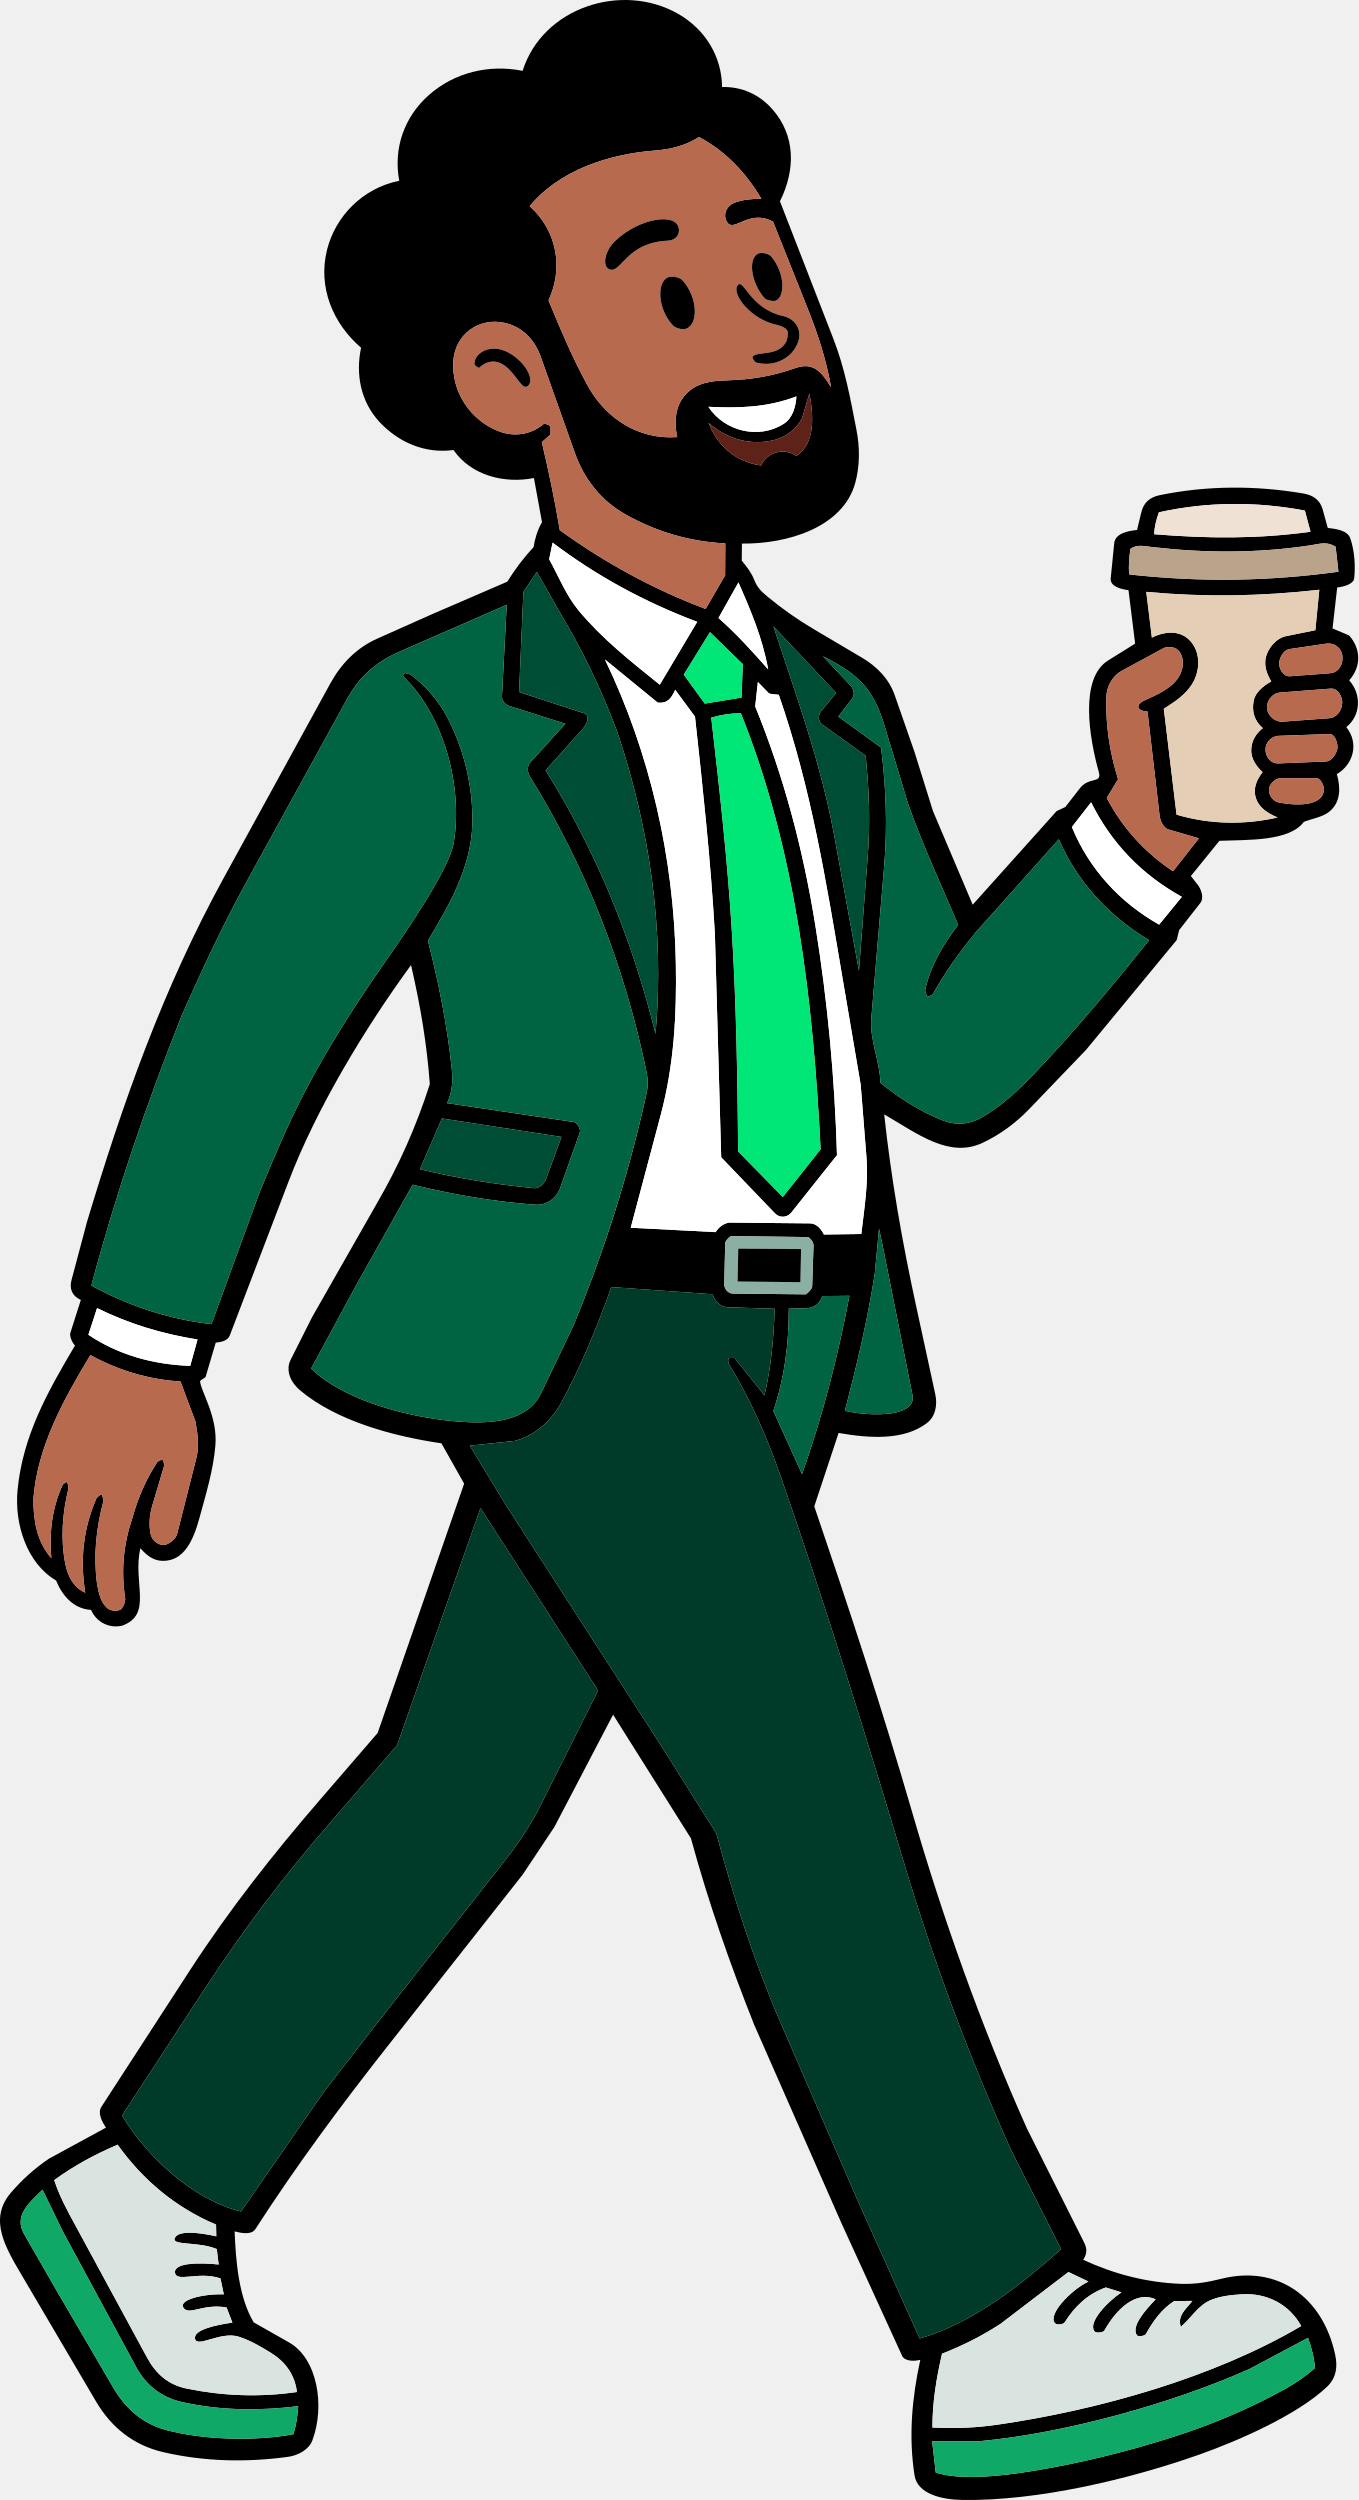
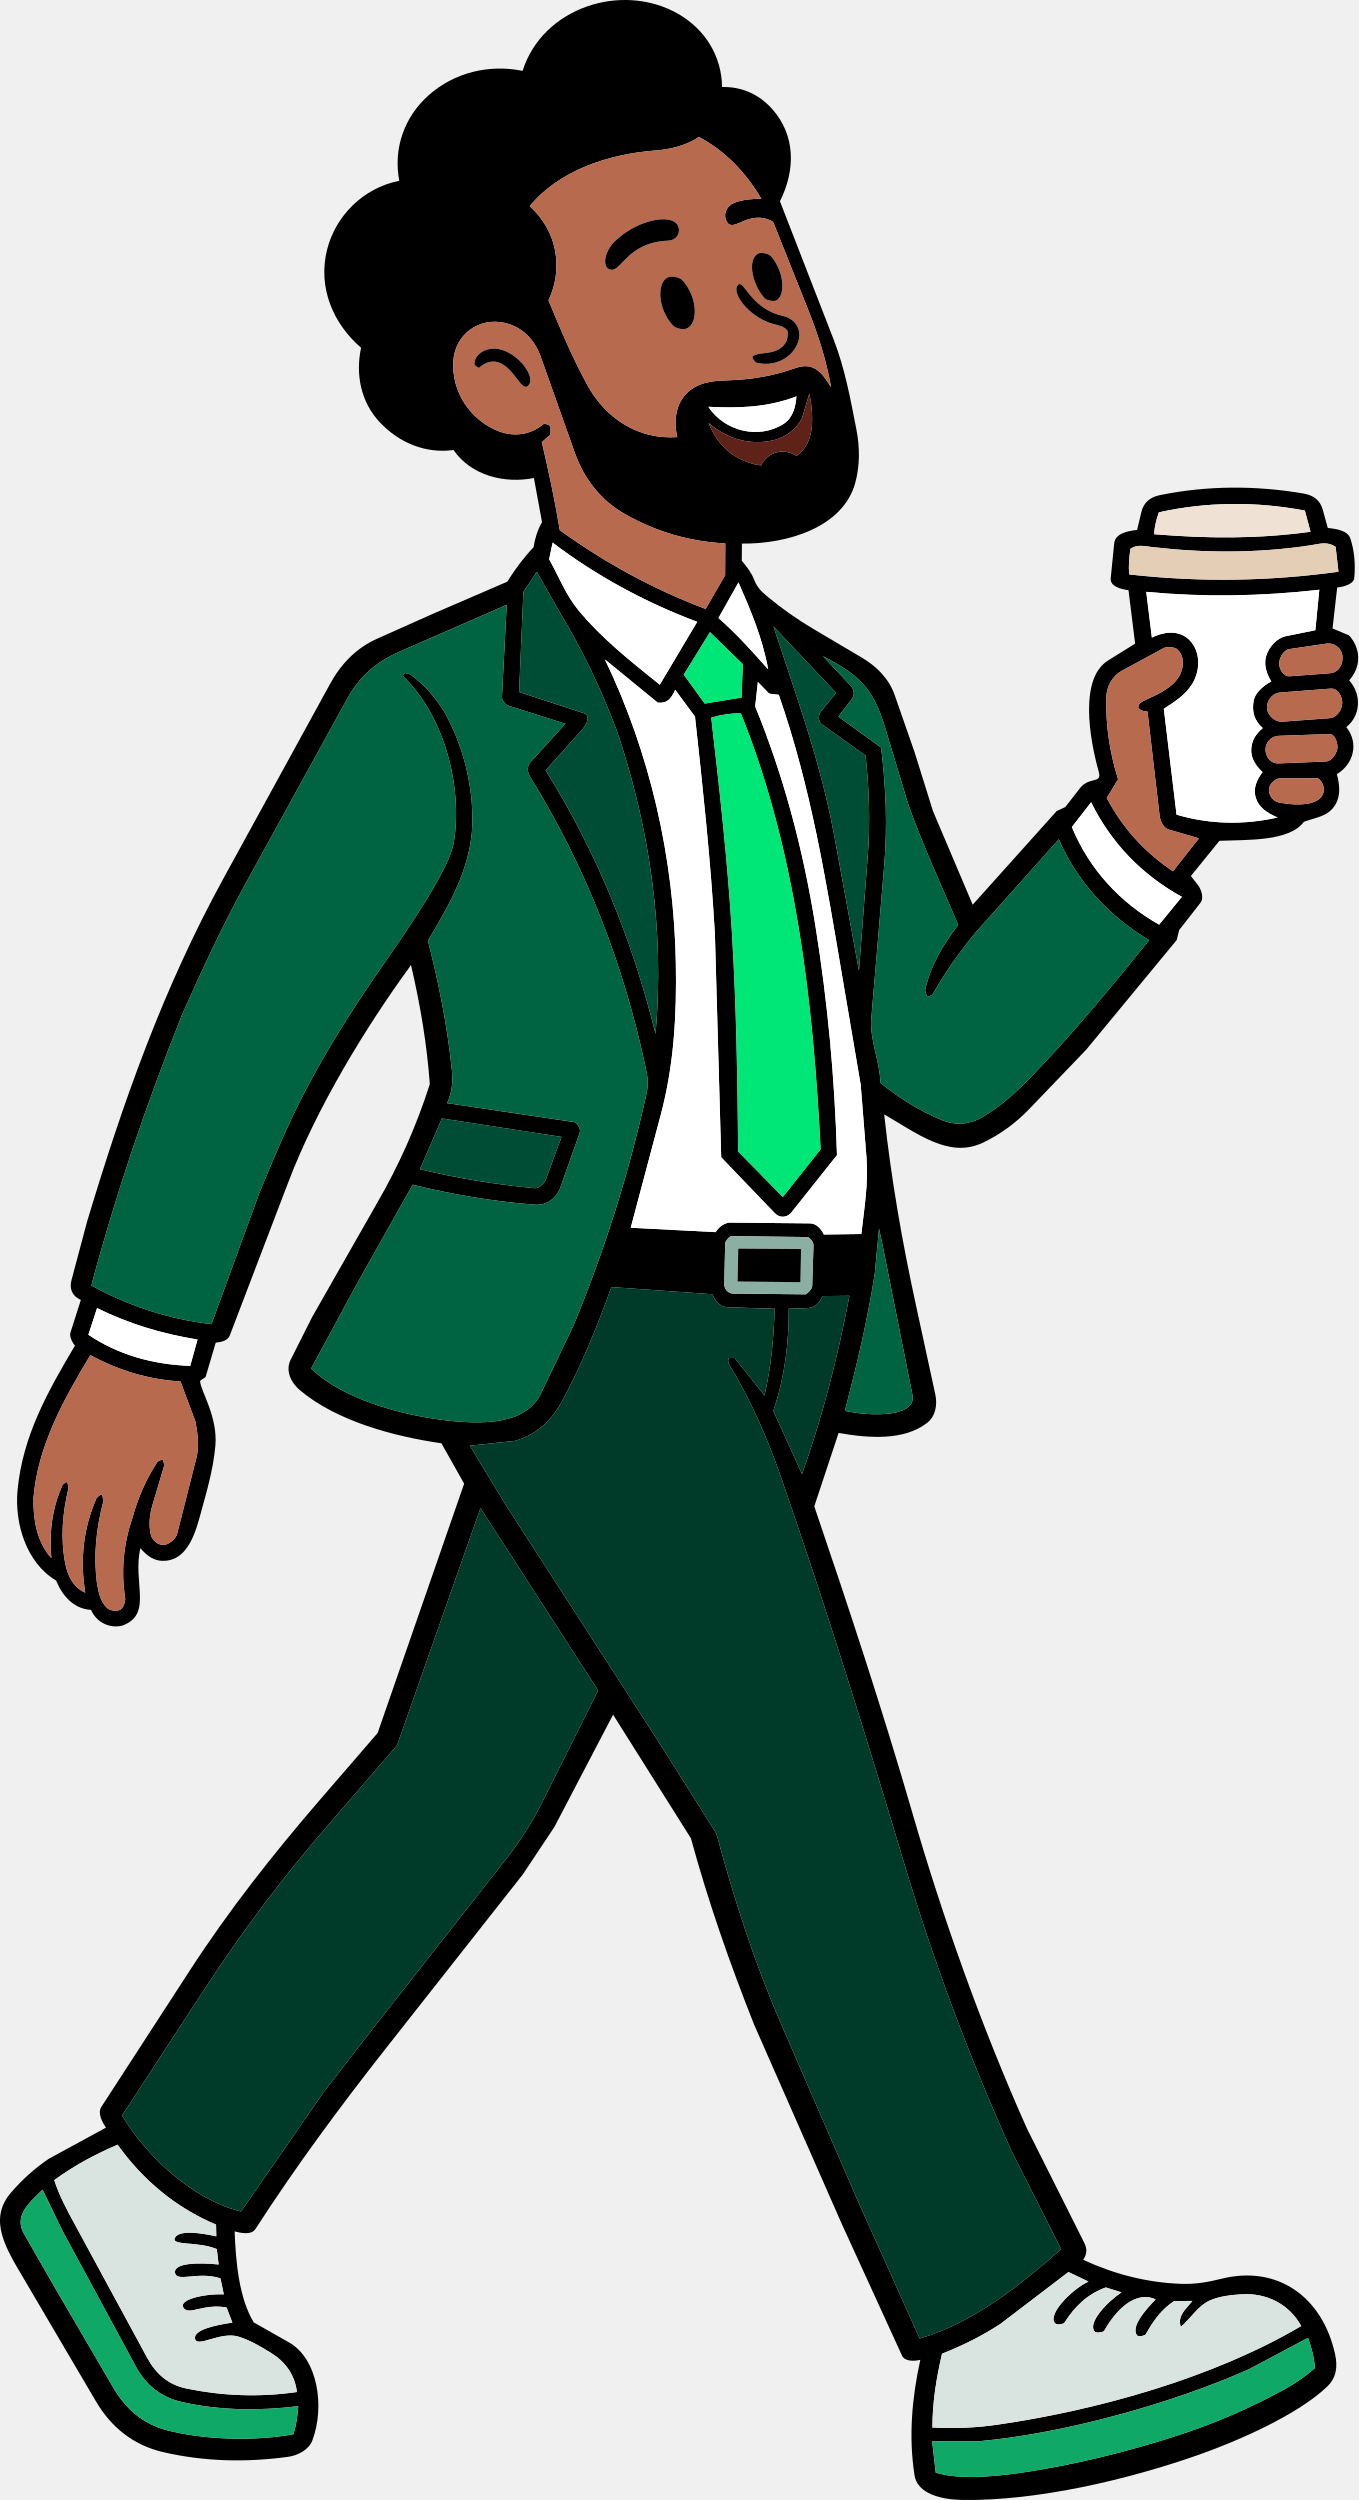
<svg xmlns="http://www.w3.org/2000/svg" id="P03" viewBox="0 0 739.49 1361.15">
  <defs>
    <style>
      .cls-1 {
        fill: #fff;
      }
    </style>
  </defs>
  <g id="Character_03" data-name="Character 03">
    <g>
      <path d="M497.92,1347.69c-3.27-21.05-1.42-41.96,3.15-62.88-3.16.87-8.47.96-9.92-2.2l-32.93-71.99-47.63-108.29c-13.31-33.53-24.92-66.69-34.4-101.42l-42.39-67.34-31.94,61.11-17.25,25.92-73.91,93.88c-25.44,32.32-49.42,64.7-71.65,99.17-2.13,3.3-7.67,2.23-11.31,1.25.64,16.43,2.29,36.04,10.4,49.54l19.27,10.94c15.49,8.8,19.66,34.76,12.63,53.4-1.84,4.9-7.76,8.12-13.14,8.86-22.73,3.12-45.81,2.62-68.08-2.56-16.23-3.78-28.25-13.5-36.55-27.6l-39.56-67.25c-9.43-16.02-19.42-31.73-6.69-46.48,6.11-7.08,12.82-13.14,20.61-18.42l31.07-16.92c-2.41-3.59-4.6-8.08-2.49-11.34l48.01-74.03c21.58-33.27,45.47-63.57,71.32-93.51l31.07-35.99,47.1-135.74-12.38-21.98c-26.13-3.79-57.07-12.11-77.01-28.89-4.88-4.11-8.09-10.61-5.04-16.67l11.68-23.2,35.21-61.8c12.08-20.83,21.5-42.03,28.85-64.99-1.64-22.02-5.03-42.3-10.23-64.84-25.33,34.7-51.5,78.1-66.67,117.83l-32.03,83.89c-1.02,2.64-4.28,3.57-7.64,3.88l-5.46,18.49c-.24.79-3.11,1.8-3.05,2.57.46,5.63,9.69,19.25,8.32,35.04-1.19,13.62-5.13,26.3-8.68,39.36-3.25,11.97-8.3,23.49-19.95,23.34-4.74-.05-8.41-2.54-12.22-6.89-4.28,18.96,6.99,36.02-9.89,42.17-6.85,1.61-13.88-1.67-16.95-8.58-9.45-.57-15.59-7.6-19.04-16-15.97-9.42-22.74-30.85-20.97-49.25,2.85-29.73,16.53-53.78,31.27-78.68-1.56-1.64-3.1-5.12-2.52-6.92l5.71-17.92c-4.83-2.13-6.32-6.14-5.12-10.68l8.47-31.82c19.68-65.47,41.37-126.95,74.45-187.29l57.94-105.7c6.02-10.99,14.41-19.55,25.62-24.55l30.42-13.57,40.38-17.43c4.23-6.77,8.95-13.12,14.32-18.77.65-4.47,2.22-9.6,4.6-13.66l-4.4-24.02c-16.09,3.15-34.08-1.29-43.79-15.25-15.39,2.08-29.73-4.05-40.15-15.13-10.48-11.14-13.21-26.3-10.17-40.56-15.01-12.91-23.79-32.64-18.46-53.6,4.52-17.74,19.1-33.27,39.24-37.3-3.29-17.62,2.67-34.69,16.02-46.57,14.03-12.49,33-16.96,51.15-13.28,10.88-34.56,54.08-48.46,84.56-31.11,14.83,8.45,23.81,23.09,24.05,39.91,10.82-.27,20.23,4.06,27.26,11.97,12.71,14.29,12.86,32.96,4.24,50.24l29.16,75.07c6.27,16.15,9.24,32.63,12.53,49.55,1.85,9.52,1.83,19.58-.72,28.8-6.66,24.09-36.82,33.24-61.67,32.95l-.09,9.31c2.85,3.44,5.3,6.62,6.8,10.48,1.69,4.37,4.21,6.62,7.68,9.48,7.9,6.49,15.82,12.06,24.69,17.31l26.31,15.56c8.02,4.75,14.65,11.41,17.77,20.33l10.83,31.07,10.02,32.09,21.63,50.98,45.72-50.97,4.71-2.21,7.95-10.22c5.09-6.53,12.13-2.23,10.27-8.88-5.22-18.72-10.58-50.94,5.07-60.69l14.72-9.17-3.61-29.11c-4.1-.52-10.13-1.97-9.68-6.51l1.9-18.99c.53-5.37,7.31-6.76,12.45-7.27l2.33-9.7c1.23-5.14,4.54-8.12,10.02-9.25,25.68-5.29,52.26-5.33,78.13-.92,5.44.92,9.15,3.58,10.56,8.66l2.78,10.08c4.67.56,10.82,1.35,12.31,5.79,2.24,6.68,2.85,14.55,2.09,21.64-.34,3.17-5.69,4.62-9.27,5.02l-2.53,22.3,8.98,3.77c6.49,7.1,6.8,17.07.09,24.46,6.91,7.8,6.27,19.22-1.56,25.47,7.07,8.89,3.81,20.31-5.16,25.61,2.05,7.05,2.32,15.38-4.29,20.57-3.67,2.88-9.32,3.71-13.66,5.41-7.98,10.78-30.77,9.71-45.98,10.32l-15.56,19.19,3.67,4.65c1.85,2.35,3.73,7.14,1.48,10.03l-11.49,14.7-1.37,5.47-49.26,59.68-30.89,32.18c-7.38,7.69-15.78,13.92-25.39,18.48-18.29,8.7-35.5-4.88-53.72-15.44,3.81,35.12,9.77,69.26,17.27,103.78l10.55,48.62c1.22,5.61.24,12-4.53,15.66-12.53,9.63-31.48,8.33-48.1,5.4l-13.25,39.96c18.86,55.45,37.11,110.66,53.45,167.05s37.4,115.87,62.26,171.54l31.08,61.98c1.64,3.27,2.05,5.93-.37,9.66,16.64,7.74,34.62,12.42,53.22,13.09,7.74.28,14.61-.9,21.89-2.73,30.79-7.74,55.3,9.93,62.06,41.22,1.4,6.49.77,12.57-4.36,17.48-15.77,15.11-47.76,29.29-69.7,37.03-38.59,13.6-88.07,25.25-128.77,24.67C512.73,1360.97,499.5,1357.9,497.92,1347.69ZM433.05,200.41c9.91-3.49,14.33,2.18,19.45,10.48-2.69-15.3-7.2-29-12.78-43l-18.81-47.17c-13.13-7.21-21.25,6.12-25.01.26-2.63-4.1-.17-9.06,4.08-10.64,4.48-1.65,8.99-2.03,14.53-2.15-8.16-13.82-19.19-25.79-33.93-33.6-7.32,4.74-15.39,6.71-24.27,7.39-24.94,1.93-52.03,10.81-67.92,30.29,14.86,13.31,18.51,33.66,10.24,51.27,6.62,16.05,13,31.15,21.16,46.13,9.83,18.07,27.75,29.88,48.96,28.31-2.33-10.25-.39-20.25,7.75-26.07,5.75-4.12,13.17-4.65,20.15-4.85C409.4,206.68,421.05,204.64,433.05,200.41ZM384.2,331.57l10.61-18.35.1-17.36c-19.46-1.01-37.64-6.33-54.4-15.82-13.3-7.53-22.42-19.09-27.57-33.59l-18.51-52.17c-3.3-9.31-9.97-16.26-19.5-18.46-14.03-3.23-27.17,6.06-28.12,20.81-1.08,16.68,9.31,32.25,24.76,38.18,8.71,3.35,17.9,1.71,24.58-4.12,1.25.11,3.6.86,3.59,1.82l-.05,4.12-4.7,4.08c3.79,16.13,7.06,31.55,9.78,47.94C329.38,306.41,355.47,320.72,384.2,331.57ZM414.4,253.42c3.59-7.5,12.5-9.79,19.25-5.15,10.23-7.03,9.39-21.44,7.05-34.14l-4.11,13.78c-3.29,5.76-8.17,9.69-14.63,11.55-12.91,3.33-25.78-.14-36.17-9.22C390.51,242.87,400.99,251.67,414.4,253.42ZM426.71,230.75c5.1-3.26,6.57-9.74,6.92-14.94-15.95,6.09-31.31,6.49-47.96,5.67C394.41,234.83,413.12,239.46,426.71,230.75ZM713.53,289.52l-3.08-11.54c-26.77-5.03-53.18-4.83-79.48.95-1.52,4.24-2.41,8.06-2.6,11.93C657.54,293.26,684.67,293.49,713.53,289.52ZM359.23,372.81l20.37-34.24c-28.91-10.91-54.84-25.06-78.74-43.13l-1.87,9.07c5.3,9.44,9.1,19.54,16.1,27.96C327.84,347.82,343.34,360.04,359.23,372.81ZM614.84,312.77c39.23,4.35,76.12,3.68,113.89-1.48l-1.53-13.59c-4.8-3.11-8.78-1.54-13.78-.79-28.73,4.37-57.69,4.29-86.55.88-3.99-.47-7.92-1.47-11.4,1.04C614.78,303.43,614.33,308.31,614.84,312.77ZM297.08,419.42c28.18,45.16,47.24,92.81,59.85,143.53,4.98-56.86-3.22-112.31-21.08-165.16-8.56-22.68-18.6-43.63-30.94-64.2l-12.65-22.25-7.3,10.99-2.35,54.44,35.35,11.56c4.02,1.31,1,6.59-.51,8.28L297.08,419.42ZM418.25,364.46c-3.18-17.41-9.52-32.1-16.18-47.37l-10.9,19.4C400.93,345.05,409.52,354.62,418.25,364.46ZM695.62,445.09c-6.23-2.59-10.19-5.77-11.73-10.26-1.89-5.48.32-10.25,3.54-14.44-3.6-3.32-6.46-7.59-6.18-12.44.26-4.46,2.2-8.2,6.29-11.53-4.68-4.04-6.04-9.09-4.95-14.98.77-4.17,5.02-7.95,9.57-10.44-2.55-4.28-4.61-9.42-2.31-15.15,1.44-3.58,5.14-8.42,10.27-9.47l16.04-3.26,2.15-22.02c-31.92,3.57-62.52,4.12-94.23,1.14l3.07,24.91c9.27-4.56,18.11-3.47,22.81,4.39,3.73,6.23,3,14.66-.89,20.88s-9.56,9.69-15.43,13.48l6.94,57.66C659.09,449.01,677.77,449.14,695.62,445.09ZM312.3,610.87c2.1.32,4,3.94,3.37,5.74l-10.99,31.05c-2.59,5.39-7.32,8.71-13.69,8.22-22.22-1.73-44.02-5.38-66.33-10.87l-30.84,54.89-24.44,45.23c18.76,18.28,55.98,27.21,81.62,28.98,17.01,1.17,36.26-.24,43.59-15.54l17.51-36.54q25.61-61.65,39.92-126.72c1.16-5.27.64-8.69-.44-13.79-11.96-56.51-32.84-110.18-63.36-159.24-1.22-2.45-1.13-5.36.47-7.13l19.16-21.1-30.8-9.76c-1.81-.57-3.86-2.91-3.75-4.9l2.59-50.1-58.22,25.45c-12.92,5.64-21.91,13.45-28.7,25.8l-54.85,99.74c-13.06,23.76-23.94,47.35-35,72.17-19.3,48.31-35.93,96.95-49.38,147.46,20.59,11.3,42.42,18.39,65.42,21.03l26.07-71.48c7.77-18.77,15.15-36.56,24.51-54.58,12.98-25,27.79-47.92,43.85-70.99,11.14-16.02,35.11-50.48,37.51-65.26,4.89-30.19-5.12-68.88-27.7-90.54-.02-.32.71-1.78,1.23-1.64l2.69.68c8.02,5.8,14.22,13.09,19.32,21.73,9.07,16.9,13.93,35.12,14.55,54.47.88,25.96-11.29,47.31-24.2,68.77,5.92,23.52,10.55,46.23,12.98,70.05.65,6.41.33,12.17-2.54,18.48L312.3,610.87ZM471.3,411.41l-22.91-16.42c-2.83-1.48-3.39-5.1-1.41-7.63l8.27-10.12-34.13-36.18,10.55,31.79c9.04,27.24,17.38,53.94,22.57,82.28l13.43,73.42,4.78-62.25C473.88,447.79,473.22,429.77,471.3,411.41ZM403.74,379.81l.69-18.2-17.89-17.43-14.26,23.13,11.43,15.78L403.74,379.81ZM724.11,366.56c5.01-.38,7.31-5.25,6.78-9.54-.48-3.96-4.14-7.27-8.93-6.57l-19.85,2.93c-3.33.49-5.54,4.84-5.67,7.65s2.14,7.45,5.79,7.18L724.11,366.56ZM636.21,451.61c-2.79-.82-4.54-4.83-4.84-7.46l-6.61-56.77c-2.52-.03-4.98-1.18-4.98-2.38-.02-4.18,8.51-4.21,17.96-11.84,7.33-5.91,8.29-15.97,2.75-19.94-1.3-.93-5.35-1.22-6.91-.37l-22.65,12.27c-5.19,2.81-8.41,8.5-8.58,14.34-.45,15.4,1.8,30.06,6.39,44.84l-6.16,10.14c8.54,16.42,20.99,29.92,36.08,39.94l14.11-17.95L636.21,451.61ZM625.65,511.92c-22.51-13.62-39.24-32.2-49.18-54.97l-45.59,51.06c-8.74,10.74-16.18,21.12-22.91,33.14-.53.68-3.13,2.1-3.38,1.23l-.91-3.2c2.93-13.5,9.73-24.76,18.02-35.64-9.5-22.31-19.19-43.18-27.17-65.56l-12.76-42.25c-6.35-20.99-13.93-28.3-33.75-38.48l15.16,16.1c1.94,2.07,2.29,5.39.45,7.44l-7.23,9.36,23.32,16.9c2.65,21.74,3.52,42.43,1.68,64.3l-7,82.93c-1.01,12.03,4.66,23.46,4.98,35.34,10.63,8.5,20.98,15.11,33.23,20.15,7.61,3.13,15.25,2.64,22.54-1.7,10.15-6.04,18.76-13.9,27.19-22.69C584.7,562.08,604.81,537.74,625.65,511.92ZM424.02,378.28c-2.08-.22-4.56-.43-5.33-.73l-6.06-6.24-1.46,13.31c15.63,38.25,26.04,77.76,32.7,118.96,6.77,41.9,10.59,83.31,11.83,125.34l-25.18,31.66c-2.65,2.54-6.25,2.54-8.75-.13l-29.1-30.34-3.44-121.78c-2.32-40.01-6.49-78.68-10.83-118.17l-10.78-14.6c-2.34,5.33-4.7,7.5-9.54,6.98l-28.73-23.51c24.61,51.14,37.57,108.02,38.6,165.17.52,28.42-.96,55.53-8.2,82.78l-16.35,61.47,46.23,2.4c1.85-2.85,4.19-4.62,7.34-5.2l44.14.43c3.31.04,5.96,2.94,7.46,6.07l20.39-.28c1.59-14.14,3.94-27.55,2.81-41.69l-3.15-39.53-10.01-58.84C449.68,479.31,441.68,429.06,424.02,378.28ZM698.51,392.91l25.22-1.86c4.41-.33,6.89-4.64,7.07-8.3.15-3.16-2.16-8.15-6.32-7.83l-27.5,2.13c-4.65.36-7.61,5.12-7.14,8.84C690.29,389.35,693.75,393.27,698.51,392.91ZM426.21,651.73l20.59-25.99c-4.1-80.29-13.27-162.49-43.44-237.43-5.87.06-10.86.88-16.13,2.39,4.53,39.32,8.86,77.51,11.27,117.02,2.44,40.08,3.01,79.14,3.4,119.25L426.21,651.73ZM721.77,414.62c3.61-.15,5.95-4.64,6.37-6.93s-1-8.15-4.41-8.03l-27.42.96c-4.41.15-7.24,3.79-7.3,7.29-.07,3.82,2.53,7.92,7.1,7.74L721.77,414.62ZM720.85,429.87c.1-1.85-1.88-6.15-3.84-6.16l-19.64-.01c-3.33,0-6.32,3.4-6.48,6.15-.16,2.98,2.1,6.5,5.57,7.14C707.69,439.06,720.4,438.48,720.85,429.87ZM631.09,503.43l12.39-15.14c-21.7-11.98-38.31-29.09-49.42-51.48l-10.47,13.48C593.08,473.4,609.97,491.51,631.09,503.43ZM297.26,641.99l8.47-22.99-65.12-10.06-11.99,27.65c20.77,5.02,41.08,8.26,62.27,10.33C293.49,647.17,296.34,644.48,297.26,641.99ZM496.61,758.6l-16.28-81.57-1.73-8.06-2.32,24.41c-3.96,25.34-9.72,49.63-16.28,74.76C475.33,771.55,500.33,771.46,496.61,758.6ZM438.69,704.72c1.65-1.03,3.48-3.1,3.52-4.38l.72-22.31c.05-1.52-1.65-3.9-3.01-4.49l-41.9-.56c-1.26.6-3.16,2.73-3.19,4.01l-.5,22.22c-.05,2.47,2.05,5.06,4.64,5.09L438.69,704.72ZM577.75,1224.63l-27.36-54.26c-22.71-50.61-42.06-102.27-58.03-155.63-21.11-70.57-42.82-140.38-66.91-209.83-7.7-22.21-16.62-42.61-28.72-62.51-.37-.62-.44-2.94.28-2.97l2.93-.1,16.28,20.45c3.76-16.01,5-31.41,5.58-47.21l-26.09-.84c-3.92-.53-6.58-3.47-7.75-7.07l-55.1-3.9c-8,22.17-16.66,43.61-27.9,64.05-5.86,9.74-13.67,16.56-24.53,19.67l-24.61,2.64,19.37,32,85.73,132.87,29.11,46.32c9.57,35.33,20.49,69.65,35.15,103.44l41.44,95.57,34.1,75.91C530.39,1264.58,556.02,1243.71,577.75,1224.63ZM421.04,768.21l15.62,34.43c11.29-31.65,19.56-64.09,25.82-97.13l-14.78.15c-1.31,4.12-4.47,6.46-8.55,6.59l-9.68.29C429.48,731.68,427.19,749.99,421.04,768.21ZM103.57,743.67l3.98-14.36c-20.02-3.24-37.42-8.63-54.71-17.1l-4.72,14.52C64.22,737.6,83.09,742.94,103.57,743.67ZM58.18,875.4c1.86,1.84,6.03,2,7.55.86,1.28-.97,2.7-4.25,2.42-6.15-2.32-15.27-.88-29.53,4.03-43.93,3.03-10.92,7.4-20.89,13.57-30.3.77-.47,2.46-1.43,2.9-.89s.87,2.59.6,3.47l-6.34,21.3c-1.52,5.12-1.92,10.34-.95,15.3.71,3.68,4.26,6.45,7.56,6.08,2.27-.25,6.17-3.03,6.92-5.97l10.47-41.29c1.67-6.58.72-13.31-.47-19.84l-8.16-21.87c-17.95-1.18-33.56-6.01-49.1-14.35-14.73,24.43-28.81,49.93-31,78.15-.08,11.84,1.85,23.43,9.78,32.41-1.27-14.33.5-27.54,6.21-40.1.51-.47,2.38-1.83,2.51-1.2l.64,3.01c-3.36,13.88-4.47,27.63-1.75,41.48,1.38,6.55,4.2,12.63,10.86,15.58-2.96-17.86-1.04-35.25,6.14-51.47.58-.79,2.86-2.59,3.05-1.74l.72,3.15c-3.97,14.97-5.57,29.84-3.53,45.06C53.68,866.93,54.52,871.8,58.18,875.4ZM131.23,1204.08l45.01-64.99,26.69-34.47,68.5-87.21c8.21-10.04,14.91-19.73,21.19-31.04l33.03-65.99-64.05-99.31-45.39,129.09-36.6,42.42c-25.09,28.69-47.44,58.51-68.31,90.5l-44.88,68.77C80.17,1174.56,105.31,1197.77,131.23,1204.08ZM121.85,1249.18l-1.82-8.7c-11.99-4.02-23.98,2.48-24.74-3.08s13.32-5.56,23.76-4.47l-1.02-8.4c-10.39-4.37-24.97-1.65-22.81-6.09s13.91-2.76,22.55-.84l-.13-6.39c-21.9-9.23-39.73-24.14-53.62-43.52-12.39,5.37-23.3,11.15-34.5,19.3,2.88,8.81,6.88,16.11,11.28,24.21l39.29,72.44c4.8,8.85,11.42,14.75,21.5,16.84,19.69,4.08,40.02,4.8,60.07,1.88-1.15-9.58-6.49-16.6-14.04-21.25-5.46-3.37-11.55-7-17.73-8.9-9.93-3.03-22.67,6.38-23.7,1.11-.94-4.77,11.04-7.44,20.34-8.74l-3.16-8.26c-12.67-2.19-20.06,4.25-23.25.49C96.41,1252.42,109.93,1248.84,121.85,1249.18ZM159.76,1325.34c1.51-5.08,2.19-9.34,2.61-15.28-21.09,2.58-42.24,2.46-63.22-2.23-11.25-2.51-19.64-9.13-25.06-19.15l-39.93-73.83-10.99-22.68c-8.38,8.02-15.55,14.64-9.96,24.35l17.22,29.97,31.26,53.54c6.74,11.53,16.1,19.7,29.06,23.11C110.76,1328.41,138.75,1329.29,159.76,1325.34ZM623.91,1270.79c-.61,1.11-4.3,1.54-4.89.67-3.29-4.76,4.37-13.51,10.19-19.55-11.23-5.08-21.92,6.22-27.91,16.96-.61,1.1-4.43,1.52-5.27.57-4.05-4.56,6.43-15.87,14.57-21.36l-8.52-2.65c-9.87,3.52-16.88,10.26-22.43,19.02-.72,1.15-4.24,1.45-5.16.52-4.48-4.55,8.62-18.22,18.13-22.76l-10.89-5.19-37.06,28.27c-10.26,6.65-20.52,11.8-31.78,16.2-3.08,13.45-5.24,26.31-5.23,40.21,12.68.62,23.68.16,35.82-1.61,53.96-7.85,117.12-25.4,164.97-53.66-6.43-11.83-18.78-18.15-32.42-17.29-5.65.36-12.21,1.08-17.35,3.39-6.39,2.86-10.03,9.33-15.77,14.35-2.04-6.19,2.94-9.73,6.28-14.11l-9.88.04C632.42,1257.2,627.59,1264.05,623.91,1270.79ZM561.08,1345.54c26.74-4.31,52.16-10.61,77.99-18.84,21.15-6.74,40.84-15.16,60.16-25.73,6.08-3.33,11.39-7.02,16.67-11.61-.31-5.73-1.91-11.46-3.75-16.5l-32.07,17.06c-42.12,18.77-100.93,35.03-146.75,39.2h-25.83s1.97,17.1,1.97,17.1C523.17,1350.64,545.53,1348.05,561.08,1345.54Z" />
      <path fill="#006341" d="M312.3,610.87l-68.87-10.24c2.87-6.31,3.19-12.07,2.54-18.48-2.43-23.82-7.06-46.53-12.98-70.05,12.91-21.46,25.08-42.81,24.2-68.77-.62-19.35-5.48-37.57-14.55-54.47-5.1-8.64-11.3-15.93-19.32-21.73l-2.69-.68c-.52-.14-1.25,1.32-1.23,1.64,22.58,21.66,32.59,60.35,27.7,90.54-2.4,14.78-26.37,49.24-37.51,65.26-16.06,23.07-30.87,45.99-43.85,70.99-9.36,18.02-16.74,35.81-24.51,54.58l-26.07,71.48c-23-2.64-44.83-9.73-65.42-21.03,13.45-50.51,30.08-99.15,49.38-147.46,11.06-24.82,21.94-48.41,35-72.17l54.85-99.74c6.79-12.35,15.78-20.16,28.7-25.8l58.22-25.45-2.59,50.1c-.11,1.99,1.94,4.33,3.75,4.9l30.8,9.76-19.16,21.1c-1.6,1.77-1.69,4.68-.47,7.13,30.52,49.06,51.4,102.73,63.36,159.24,1.08,5.1,1.6,8.52.44,13.79q-14.41,65.2-39.92,126.72l-17.51,36.54c-7.33,15.3-26.58,16.71-43.59,15.54-25.64-1.77-62.86-10.7-81.62-28.98l24.44-45.23,30.84-54.89c22.31,5.49,44.11,9.14,66.33,10.87,6.37.49,11.1-2.83,13.69-8.22l10.99-31.05C316.3,614.81,314.4,611.19,312.3,610.87Z" />
      <path fill="#003A29" d="M577.75,1224.63c-21.73,19.08-47.36,39.95-77.03,48.6l-34.1-75.91-41.44-95.57c-14.66-33.79-25.58-68.11-35.15-103.44l-29.11-46.32-85.73-132.87-19.37-32,24.61-2.64c10.86-3.11,18.67-9.93,24.53-19.67,11.24-20.44,19.9-41.88,27.9-64.05l55.1,3.9c1.17,3.6,3.83,6.54,7.75,7.07l26.09.84c-.58,15.8-1.82,31.2-5.58,47.21l-16.28-20.45-2.93.1c-.72.03-.65,2.35-.28,2.97,12.1,19.9,21.02,40.3,28.72,62.51,24.09,69.45,45.8,139.26,66.91,209.83,15.97,53.36,35.32,105.02,58.03,155.63L577.75,1224.63Z" />
      <path fill="#003A29" d="M131.23,1204.08c-25.92-6.31-51.06-29.52-64.81-52.23l44.88-68.77c20.87-31.99,43.22-61.81,68.31-90.5l36.6-42.42,45.39-129.09,64.05,99.31-33.03,65.99c-6.28,11.31-12.98,21-21.19,31.04l-68.5,87.21-26.69,34.47L131.23,1204.08Z" />
      <path fill="#006341" d="M625.65,511.92c-20.84,25.82-40.95,50.16-63.31,73.46-8.43,8.79-17.04,16.65-27.19,22.69-7.29,4.34-14.93,4.83-22.54,1.7-12.25-5.04-22.6-11.65-33.23-20.15-.32-11.88-5.99-23.31-4.98-35.34l7-82.93c1.84-21.87.97-42.56-1.68-64.3l-23.32-16.9,7.23-9.36c1.84-2.05,1.49-5.37-.45-7.44l-15.16-16.1c19.82,10.18,27.4,17.49,33.75,38.48l12.76,42.25c7.98,22.38,17.67,43.25,27.17,65.56-8.29,10.88-15.09,22.14-18.02,35.64l.91,3.2c.25.87,2.85-.55,3.38-1.23,6.73-12.02,14.17-22.4,22.91-33.14l45.59-51.06C586.41,479.72,603.14,498.3,625.65,511.92Z" />
      <path fill="#B86A4F" d="M433.05,200.41c-12,4.23-23.65,6.27-36.4,6.65-6.98.2-14.4.73-20.15,4.85-8.14,5.82-10.08,15.82-7.75,26.07-21.21,1.57-39.13-10.24-48.96-28.31-8.16-14.98-14.54-30.08-21.16-46.13,8.27-17.61,4.62-37.96-10.24-51.27,15.89-19.48,42.98-28.36,67.92-30.29,8.88-.68,16.95-2.65,24.27-7.39,14.74,7.81,25.77,19.78,33.93,33.6-5.54.12-10.05.5-14.53,2.15s-6.71,6.54-4.08,10.64c3.76,5.86,11.88-7.47,25.01-.26l18.81,47.17c5.58,14,10.09,27.7,12.78,43C447.38,202.59,442.96,196.92,433.05,200.41ZM363.57,131.04c3.49-.14,6.25-2.48,6.09-5.86-.44-9.94-21.67-6.58-34.84,6.14-5.52,5.33-7.16,13.69-2.97,15.32C338.17,149.11,340.82,132,363.57,131.04ZM419.85,139.6c-1.2-1.42-5.06-2.33-6.7-1.67-6.14,2.44-4.34,15.83,3.06,24.36,1.04,1.2,4.67,1.89,6.03,1.44C427.5,161.95,427.59,148.77,419.85,139.6ZM371.74,152.77c-1.54-1.76-5.53-2.61-7.69-1.89-6.67,2.24-6.13,17.43,2.37,26.33,1.62,1.7,5.54,2.45,7.35,1.69C380.37,176.12,379.78,161.92,371.74,152.77ZM411.74,197.41c9.87,2.6,19.59-2.34,22.78-11.15,2.4-6.62-1.56-12.73-8.03-14.16-18.67-4.13-21.83-21.03-24.94-16.66s7.07,18.63,22.03,21.61c2.09.41,4.83,1.84,5.24,3.37.36,1.36-.14,4.6-.92,5.92-4.62,7.85-14.89,4.7-18.07,7.7C409.23,194.6,410.87,197.19,411.74,197.41Z" />
      <path fill="#FFFFFF" d="M424.02,378.28c17.66,50.78,25.66,101.03,34.59,153.53l10.01,58.84,3.15,39.53c1.13,14.14-1.22,27.55-2.81,41.69l-20.39.28c-1.5-3.13-4.15-6.03-7.46-6.07l-44.14-.43c-3.15.58-5.49,2.35-7.34,5.2l-46.23-2.4,16.35-61.47c7.24-27.25,8.72-54.36,8.2-82.78-1.03-57.15-13.99-114.03-38.6-165.17l28.73,23.51c4.84.52,7.2-1.65,9.54-6.98l10.78,14.6c4.34,39.49,8.51,78.16,10.83,118.17l3.44,121.78,29.1,30.34c2.5,2.67,6.1,2.67,8.75.13l25.18-31.66c-1.24-42.03-5.06-83.44-11.83-125.34-6.66-41.2-17.07-80.71-32.7-118.96l1.46-13.31,6.06,6.24C419.46,377.85,421.94,378.06,424.02,378.28Z" />
      <path fill="#D9E4E1" d="M623.91,1270.79c3.68-6.74,8.51-13.59,15.4-17.98l9.88-.04c-3.34,4.38-8.32,7.92-6.28,14.11,5.74-5.02,9.38-11.49,15.77-14.35,5.14-2.31,11.7-3.03,17.35-3.39,13.64-.86,25.99,5.46,32.42,17.29-47.85,28.26-111.01,45.81-164.97,53.66-12.14,1.77-23.14,2.23-35.82,1.61,0-13.9,2.15-26.76,5.23-40.21,11.26-4.4,21.52-9.55,31.78-16.2l37.06-28.27,10.89,5.19c-9.51,4.54-22.61,18.21-18.13,22.76.92.93,4.44.63,5.16-.52,5.55-8.76,12.56-15.5,22.43-19.02l8.52,2.65c-8.14,5.49-18.62,16.8-14.57,21.36.84.95,4.66.53,5.27-.57,5.99-10.74,16.68-22.04,27.91-16.96-5.82,6.04-13.48,14.79-10.19,19.55C619.61,1272.33,623.3,1271.9,623.91,1270.79Z" />
      <path fill="#00E677" d="M426.21,651.73l-24.31-24.76c-.39-40.11-.96-79.17-3.4-119.25-2.41-39.51-6.74-77.7-11.27-117.02,5.27-1.51,10.26-2.33,16.13-2.39,30.17,74.94,39.34,157.14,43.44,237.43L426.21,651.73Z" />
      <path fill="#D9E4E1" d="M121.85,1249.18c-11.92-.34-25.44,3.24-21.73,7.63,3.19,3.76,10.58-2.68,23.25-.49l3.16,8.26c-9.3,1.3-21.28,3.97-20.34,8.74,1.03,5.27,13.77-4.14,23.7-1.11,6.18,1.9,12.27,5.53,17.73,8.9,7.55,4.65,12.89,11.67,14.04,21.25-20.05,2.92-40.38,2.2-60.07-1.88-10.08-2.09-16.7-7.99-21.5-16.84l-39.29-72.44c-4.4-8.1-8.4-15.4-11.28-24.21,11.2-8.15,22.11-13.93,34.5-19.3,13.89,19.38,31.72,34.29,53.62,43.52l.13,6.39c-8.64-1.92-20.42-3.55-22.55.84s12.42,1.72,22.81,6.09l1.02,8.4c-10.44-1.09-24.5-.93-23.76,4.47s12.75-.94,24.74,3.08L121.85,1249.18Z" />
      <path fill="#B86A4F" d="M58.18,875.4c-3.66-3.6-4.5-8.47-5.37-13.25-2.04-15.22-.44-30.09,3.53-45.06l-.72-3.15c-.19-.85-2.47.95-3.05,1.74-7.18,16.22-9.1,33.61-6.14,51.47-6.66-2.95-9.48-9.03-10.86-15.58-2.72-13.85-1.61-27.6,1.75-41.48l-.64-3.01c-.13-.63-2,.73-2.51,1.2-5.71,12.56-7.48,25.77-6.21,40.1-7.93-8.98-9.86-20.57-9.78-32.41,2.19-28.22,16.27-53.72,31-78.15,15.54,8.34,31.15,13.17,49.1,14.35l8.16,21.87c1.19,6.53,2.14,13.26.47,19.84l-10.47,41.29c-.75,2.94-4.65,5.72-6.92,5.97-3.3.37-6.85-2.4-7.56-6.08-.97-4.96-.57-10.18.95-15.3l6.34-21.3c.27-.88-.17-2.94-.6-3.47s-2.13.42-2.9.89c-6.17,9.41-10.54,19.38-13.57,30.3-4.91,14.4-6.35,28.66-4.03,43.93.28,1.9-1.14,5.18-2.42,6.15C64.21,877.4,60.04,877.24,58.18,875.4Z" />
-       <path fill="#E4CFB6" d="M695.62,445.09c-17.85,4.05-36.53,3.92-55.04-1.53l-6.94-57.66c5.87-3.79,11.67-7.47,15.43-13.48s4.62-14.65.89-20.88c-4.7-7.86-13.54-8.95-22.81-4.39l-3.07-24.91c31.71,2.98,62.31,2.43,94.23-1.14l-2.15,22.02-16.04,3.26c-5.13,1.05-8.83,5.89-10.27,9.47-2.3,5.73-.24,10.87,2.31,15.15-4.55,2.49-8.8,6.27-9.57,10.44-1.09,5.89.27,10.94,4.95,14.98-4.09,3.33-6.03,7.07-6.29,11.53-.28,4.85,2.58,9.12,6.18,12.44-3.22,4.19-5.43,8.96-3.54,14.44C685.43,439.32,689.39,442.5,695.62,445.09Z" />
+       <path fill="#FFFFFF" d="M695.62,445.09c-17.85,4.05-36.53,3.92-55.04-1.53l-6.94-57.66c5.87-3.79,11.67-7.47,15.43-13.48s4.62-14.65.89-20.88c-4.7-7.86-13.54-8.95-22.81-4.39l-3.07-24.91c31.71,2.98,62.31,2.43,94.23-1.14l-2.15,22.02-16.04,3.26c-5.13,1.05-8.83,5.89-10.27,9.47-2.3,5.73-.24,10.87,2.31,15.15-4.55,2.49-8.8,6.27-9.57,10.44-1.09,5.89.27,10.94,4.95,14.98-4.09,3.33-6.03,7.07-6.29,11.53-.28,4.85,2.58,9.12,6.18,12.44-3.22,4.19-5.43,8.96-3.54,14.44C685.43,439.32,689.39,442.5,695.62,445.09Z" />
      <path fill="#004D36" d="M297.08,419.42l20.37-22.81c1.51-1.69,4.53-6.97.51-8.28l-35.35-11.56,2.35-54.44,7.3-10.99,12.65,22.25c12.34,20.57,22.38,41.52,30.94,64.2,17.86,52.85,26.06,108.3,21.08,165.16C344.32,512.23,325.26,464.58,297.08,419.42Z" />
      <path fill="#B86A4F" d="M384.2,331.57c-28.73-10.85-54.82-25.16-79.43-42.92-2.72-16.39-5.99-31.81-9.78-47.94l4.7-4.08.05-4.12c0-.96-2.34-1.71-3.59-1.82-6.68,5.83-15.87,7.47-24.58,4.12-15.45-5.93-25.84-21.5-24.76-38.18.95-14.75,14.09-24.04,28.12-20.81,9.53,2.2,16.2,9.15,19.5,18.46l18.51,52.17c5.15,14.5,14.27,26.06,27.57,33.59,16.76,9.49,34.94,14.81,54.4,15.82l-.1,17.36L384.2,331.57ZM287.83,209.68c3.73-4.5-4.74-16.13-14.55-19.2-5.19-1.62-11.13-.27-14.04,4.25-.56.87-1.16,3-.81,3.82.28.65,1.69,1.49,2.38,1.77,3.25-3.13,7.67-4.62,12-2.44C280.99,201.99,284.19,214.07,287.83,209.68Z" />
      <path fill="#10A867" d="M561.08,1345.54c-15.55,2.51-37.91,5.1-51.61.68l-1.97-17.1h25.83c45.82-4.17,104.63-20.43,146.75-39.2l32.07-17.06c1.84,5.04,3.44,10.77,3.75,16.5-5.28,4.59-10.59,8.28-16.67,11.61-19.32,10.57-39.01,18.99-60.16,25.73C613.24,1334.93,587.82,1341.23,561.08,1345.54Z" />
      <path fill="#10A867" d="M159.76,1325.34c-21.01,3.95-49,3.07-69.01-2.2-12.96-3.41-22.32-11.58-29.06-23.11l-31.26-53.54-17.22-29.97c-5.59-9.71,1.58-16.33,9.96-24.35l10.99,22.68,39.93,73.83c5.42,10.02,13.81,16.64,25.06,19.15,20.98,4.69,42.13,4.81,63.22,2.23C161.95,1316,161.27,1320.26,159.76,1325.34Z" />
      <path fill="#B86A4F" d="M636.21,451.61l16.56,4.82-14.11,17.95c-15.09-10.02-27.54-23.52-36.08-39.94l6.16-10.14c-4.59-14.78-6.84-29.44-6.39-44.84.17-5.84,3.39-11.53,8.58-14.34l22.65-12.27c1.56-.85,5.61-.56,6.91.37,5.54,3.97,4.58,14.03-2.75,19.94-9.45,7.63-17.98,7.66-17.96,11.84,0,1.2,2.46,2.35,4.98,2.38l6.61,56.77C631.67,446.78,633.42,450.79,636.21,451.61Z" />
      <path fill="#004D36" d="M471.3,411.41c1.92,18.36,2.58,36.38,1.15,54.89l-4.78,62.25-13.43-73.42c-5.19-28.34-13.53-55.04-22.57-82.28l-10.55-31.79,34.13,36.18-8.27,10.12c-1.98,2.53-1.42,6.15,1.41,7.63L471.3,411.41Z" />
      <path fill="#FFFFFF" d="M359.23,372.81c-15.89-12.77-31.39-24.99-44.14-40.34-7-8.42-10.8-18.52-16.1-27.96l1.87-9.07c23.9,18.07,49.83,32.22,78.74,43.13L359.23,372.81Z" />
-       <path fill="#006341" d="M421.04,768.21c6.15-18.22,8.44-36.53,8.43-55.67l9.68-.29c4.08-.13,7.24-2.47,8.55-6.59l14.78-.15c-6.26,33.04-14.53,65.48-25.82,97.13L421.04,768.21Z" />
+       <path fill="#003A29" d="M421.04,768.21c6.15-18.22,8.44-36.53,8.43-55.67l9.68-.29c4.08-.13,7.24-2.47,8.55-6.59l14.78-.15c-6.26,33.04-14.53,65.48-25.82,97.13L421.04,768.21Z" />
      <path fill="#004D36" d="M297.26,641.99c-.92,2.49-3.77,5.18-6.37,4.93-21.19-2.07-41.5-5.31-62.27-10.33l11.99-27.65,65.12,10.06L297.26,641.99Z" />
-       <path fill="#BAA38B" d="M614.84,312.77c-.51-4.46-.06-9.34.63-13.94,3.48-2.51,7.41-1.51,11.4-1.04,28.86,3.41,57.82,3.49,86.55-.88,5-.75,8.98-2.32,13.78.79l1.53,13.59C690.96,316.45,654.07,317.12,614.84,312.77Z" />
+       <path fill="#E4CFB6" d="M614.84,312.77c-.51-4.46-.06-9.34.63-13.94,3.48-2.51,7.41-1.51,11.4-1.04,28.86,3.41,57.82,3.49,86.55-.88,5-.75,8.98-2.32,13.78.79l1.53,13.59C690.96,316.45,654.07,317.12,614.84,312.77Z" />
      <path fill="#006341" d="M496.61,758.6c3.72,12.86-21.28,12.95-36.61,9.54,6.56-25.13,12.32-49.42,16.28-74.76l2.32-24.41,1.73,8.06L496.61,758.6Z" />
      <path fill="#EFE2D4" d="M713.53,289.52c-28.86,3.97-55.99,3.74-85.16,1.34.19-3.87,1.08-7.69,2.6-11.93,26.3-5.78,52.71-5.98,79.48-.95L713.53,289.52Z" />
      <path fill="#FFFFFF" d="M631.09,503.43c-21.12-11.92-38.01-30.03-47.5-53.14l10.47-13.48c11.11,22.39,27.72,39.5,49.42,51.48L631.09,503.43Z" />
      <path fill="#FFFFFF" d="M103.57,743.67c-20.48-.73-39.35-6.07-55.45-16.94l4.72-14.52c17.29,8.47,34.69,13.86,54.71,17.1L103.57,743.67Z" />
      <path fill="#8CAFA4" d="M438.69,704.72l-39.72-.42c-2.59-.03-4.69-2.62-4.64-5.09l.5-22.22c.03-1.28,1.93-3.41,3.19-4.01l41.9.56c1.36.59,3.06,2.97,3.01,4.49l-.72,22.31C442.17,701.62,440.34,703.69,438.69,704.72ZM435.79,698.1l.36-18.04-34.19-.23-.37,17.9L435.79,698.1Z" />
      <polygon fill="#00E677" points="403.74 379.81 383.71 383.09 372.28 367.31 386.54 344.18 404.43 361.61 403.74 379.81" />
      <path fill="#B86A4F" d="M698.51,392.91c-4.76.36-8.22-3.56-8.67-7.02-.47-3.72,2.49-8.48,7.14-8.84l27.5-2.13c4.16-.32,6.47,4.67,6.32,7.83-.18,3.66-2.66,7.97-7.07,8.3L698.51,392.91Z" />
      <path fill="#5E2219" d="M414.4,253.42c-13.41-1.75-23.89-10.55-28.61-23.18,10.39,9.08,23.26,12.55,36.17,9.22,6.46-1.86,11.34-5.79,14.63-11.55l4.11-13.78c2.34,12.7,3.18,27.11-7.05,34.14C426.9,243.63,417.99,245.92,414.4,253.42Z" />
      <path fill="#B86A4F" d="M721.77,414.62l-25.66,1.03c-4.57.18-7.17-3.92-7.1-7.74.06-3.5,2.89-7.14,7.3-7.29l27.42-.96c3.41-.12,4.86,5.66,4.41,8.03S725.38,414.47,721.77,414.62Z" />
      <path fill="#FFFFFF" d="M426.71,230.75c-13.59,8.71-32.3,4.08-41.04-9.27,16.65.82,32.01.42,47.96-5.67C433.28,221.01,431.81,227.49,426.71,230.75Z" />
      <path fill="#B86A4F" d="M724.11,366.56l-21.88,1.65c-3.65.27-5.92-4.39-5.79-7.18s2.34-7.16,5.67-7.65l19.85-2.93c4.79-.7,8.45,2.61,8.93,6.57C731.42,361.31,729.12,366.18,724.11,366.56Z" />
      <path fill="#FFFFFF" d="M418.25,364.46c-8.73-9.84-17.32-19.41-27.08-27.97l10.9-19.4C408.73,332.36,415.07,347.05,418.25,364.46Z" />
      <path fill="#B86A4F" d="M720.85,429.87c-.45,8.61-13.16,9.19-24.39,7.12-3.47-.64-5.73-4.16-5.57-7.14.16-2.75,3.15-6.16,6.48-6.15l19.64.01C718.97,423.72,720.95,428.02,720.85,429.87Z" />
      <path d="M363.57,131.04c-22.75.96-25.4,18.07-31.72,15.6-4.19-1.63-2.55-9.99,2.97-15.32,13.17-12.72,34.4-16.08,34.84-6.14C369.82,128.56,367.06,130.9,363.57,131.04Z" />
      <path d="M411.74,197.41c-.87-.22-2.51-2.81-1.91-3.37,3.18-3,13.45.15,18.07-7.7.78-1.32,1.28-4.56.92-5.92-.41-1.53-3.15-2.96-5.24-3.37-14.96-2.98-25.26-17.09-22.03-21.61s6.27,12.53,24.94,16.66c6.47,1.43,10.43,7.54,8.03,14.16C431.33,195.07,421.61,200.01,411.74,197.41Z" />
      <path d="M371.74,152.77c8.04,9.15,8.63,23.35,2.03,26.13-1.81.76-5.73,0-7.35-1.69-8.5-8.9-9.04-24.09-2.37-26.33C366.21,150.16,370.2,151.01,371.74,152.77Z" />
      <path d="M419.85,139.6c7.74,9.17,7.65,22.35,2.39,24.13-1.36.45-4.99-.24-6.03-1.44-7.4-8.53-9.2-21.92-3.06-24.36C414.79,137.27,418.65,138.18,419.85,139.6Z" />
      <path d="M287.83,209.68c-3.64,4.39-6.84-7.69-15.02-11.8-4.33-2.18-8.75-.69-12,2.44-.69-.28-2.1-1.12-2.38-1.77-.35-.82.25-2.95.81-3.82,2.91-4.52,8.85-5.87,14.04-4.25C283.09,193.55,291.56,205.18,287.83,209.68Z" />
      <polygon points="435.79 698.1 401.59 697.73 401.96 679.83 436.15 680.06 435.79 698.1" />
    </g>
  </g>
</svg>
